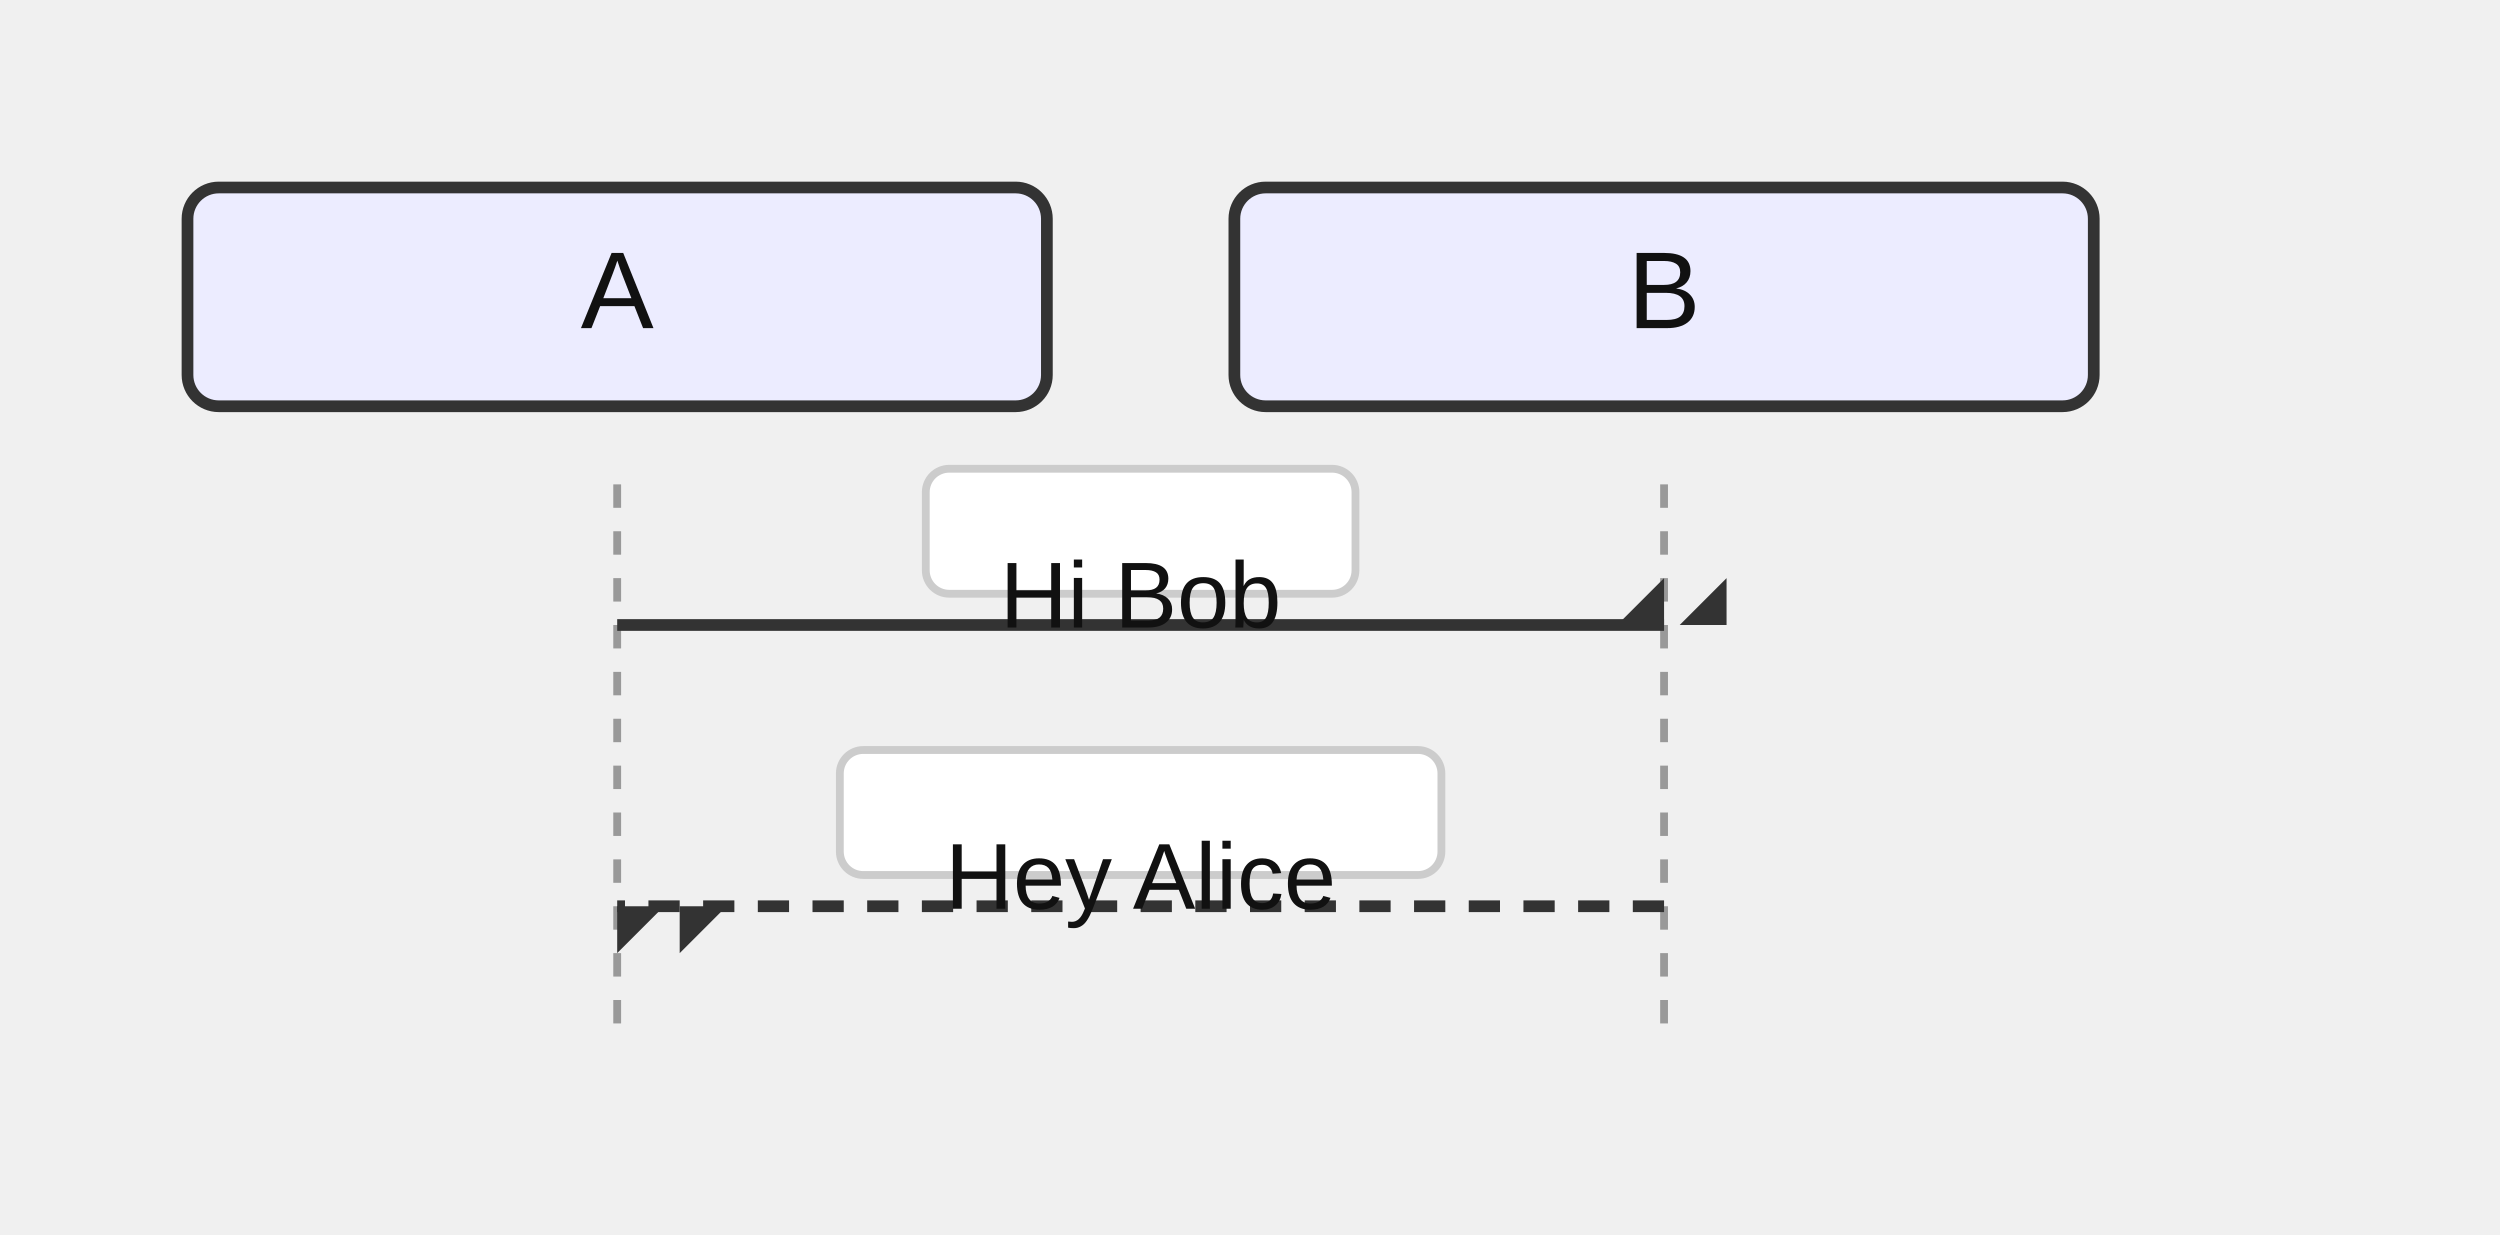
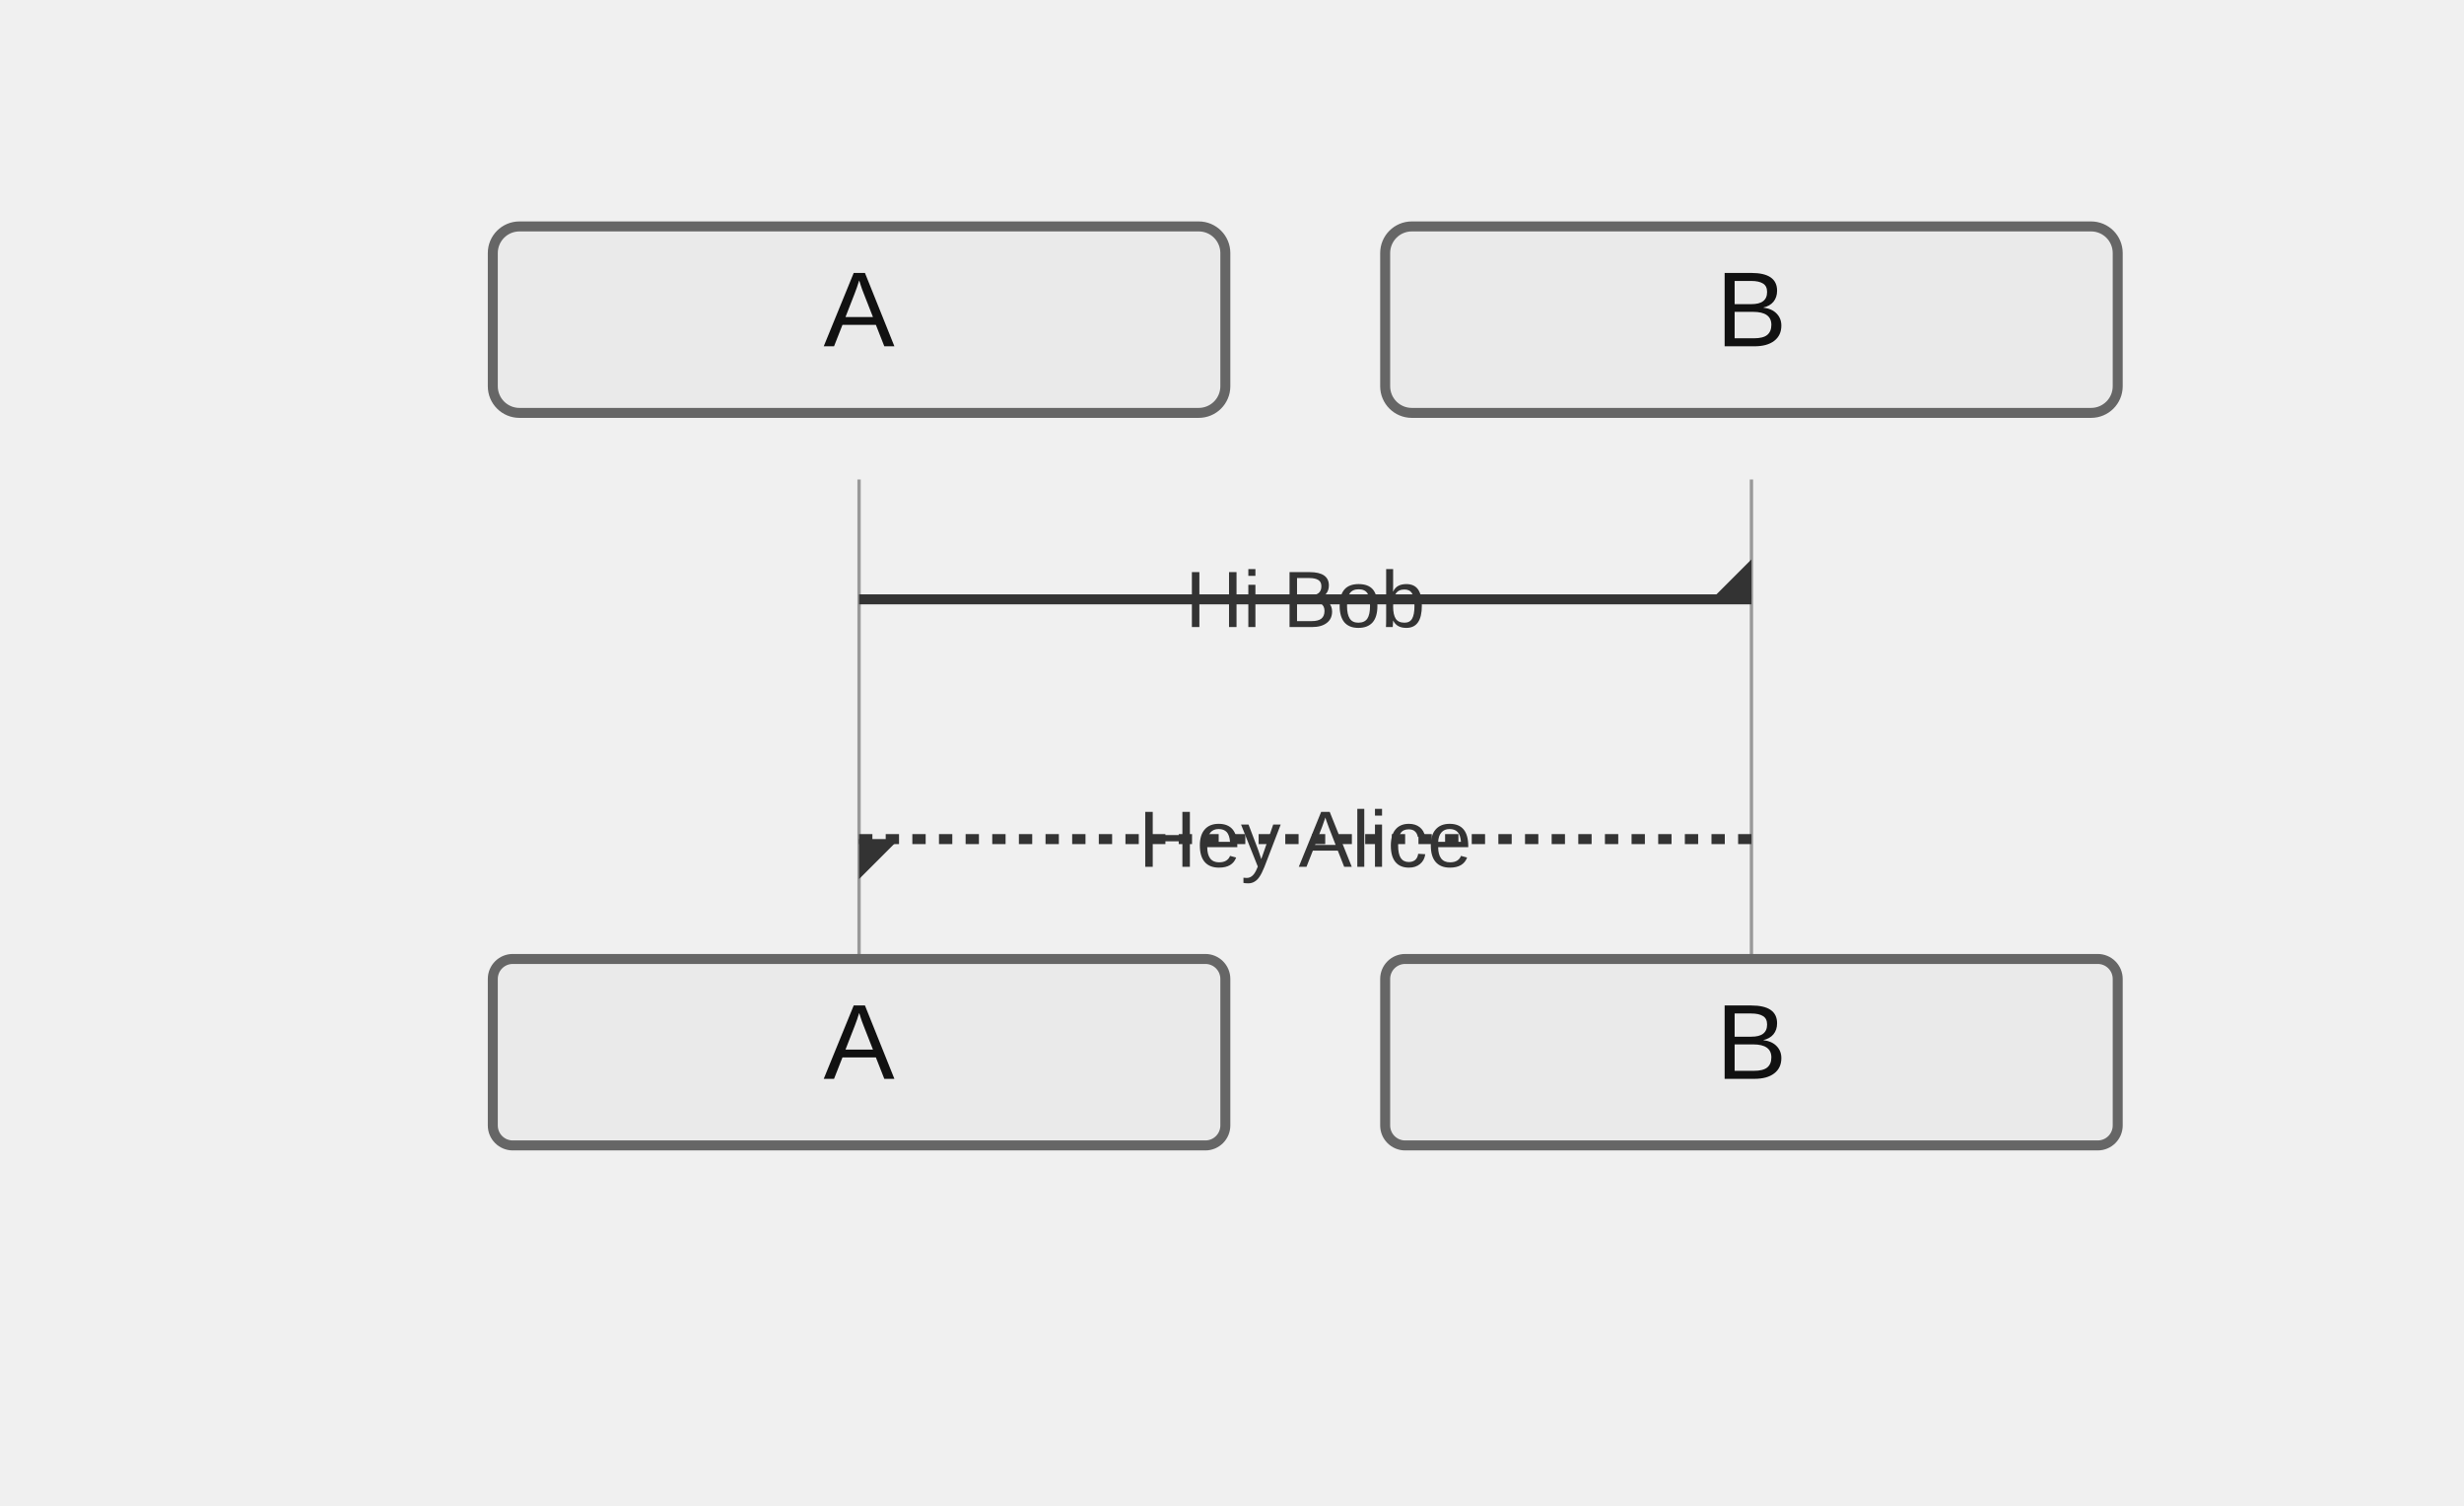
- <svg xmlns="http://www.w3.org/2000/svg" width="320" height="158" viewBox="0 0 320 158">
+ <svg xmlns="http://www.w3.org/2000/svg" width="370" height="226" viewBox="-50 -10 370 226">
  <style>
-     .actor-rect { fill: #ECECFF; stroke: #333; stroke-width: 1.5px; }
-     .actor-label { font-family: Arial, sans-serif; font-size: 14px; fill: #111; }
-     .lifeline { stroke: #999; stroke-dasharray: 3 3; }
-     .activation { fill: #f2f2f2; stroke: #666; stroke-width: 1px; }
+     .actor-rect { fill: #eaeaea; stroke: #666; stroke-width: 1.5px; }
+     .actor-label { font-family: "Trebuchet MS", Verdana, Arial, sans-serif; font-size: 16px; fill: #111; }
+     .lifeline { stroke: #999; stroke-width: 0.5px; }
+     .activation { fill: #f4f4f4; stroke: #666; stroke-width: 1px; }
    .msg-line { stroke: #333; stroke-width: 1.5px; fill: none; }
-     .msg-line.dotted { stroke-dasharray: 4 3; }
+     .msg-line.dotted { stroke-dasharray: 2 2; }
    .msg-line.thick { stroke-width: 3px; }
-     .msg-label { font-family: Arial, sans-serif; font-size: 12px; fill: #111; dominant-baseline: hanging; }
-     .msg-label-bg { fill: #ffffff; stroke: #cccccc; stroke-width: 1px; rx: 3; }
-     .msg-badge { fill: #fff; stroke: #999; stroke-width: 1px; }
-     .msg-badge-text { font-family: Arial, sans-serif; font-size: 10px; fill: #333; dominant-baseline: middle; }
+     .msg-label { font-family: "Trebuchet MS", Verdana, Arial, sans-serif; font-size: 12px; fill: #333; dominant-baseline: central; }
    .arrowhead { fill: #333; }
    .openhead { fill: none; stroke: #333; stroke-width: 1.5px; }
    .crosshead { stroke: #333; stroke-width: 1.5px; }
-     .note { fill: #fff8dc; stroke: #d2b48c; stroke-width: 1px; }
-     .note-text { font-family: Arial, sans-serif; font-size: 12px; fill: #333; }
+     .note { fill: #fff5ad; stroke: #aaaa33; stroke-width: 1px; }
+     .note-text { font-family: "Trebuchet MS", Verdana, Arial, sans-serif; font-size: 12px; fill: #333; }
    .group-frame { fill: none; stroke: #999; stroke-width: 1px; rx: 4; }
    .group-title { font-family: Arial, sans-serif; font-size: 12px; fill: #333; }
    .group-title-bg { fill: #ffffff; stroke: #999; stroke-width: 1px; rx: 3; }
  </style>
  <g class="actor" transform="translate(24,24)">
-     <rect class="actor-rect" width="110" height="28" rx="4" />
+     <rect class="actor-rect" width="110" height="28" rx="4" fill="#eaeaea" stroke="#666" />
    <text class="actor-label" x="55" y="18" text-anchor="middle">A</text>
  </g>
  <g class="actor" transform="translate(158,24)">
-     <rect class="actor-rect" width="110" height="28" rx="4" />
+     <rect class="actor-rect" width="110" height="28" rx="4" fill="#eaeaea" stroke="#666" />
    <text class="actor-label" x="55" y="18" text-anchor="middle">B</text>
  </g>
  <line class="lifeline" x1="79" y1="62" x2="79" y2="134" />
  <line class="lifeline" x1="213" y1="62" x2="213" y2="134" />
  <path class="msg-line solid" d="M 79 80 L 213 80" />
  <path class="arrowhead" transform="translate(213,80) rotate(0.00)" d="M 0 0 L 0 -6 L -6 0 Z" />
-   <path class="arrowhead" transform="translate(221,80) rotate(0.00)" d="M 0 0 L 0 -6 L -6 0 Z" />
-   <rect class="msg-label-bg" x="118.5" y="60" width="55" height="16" rx="3" />
-   <text class="msg-label" x="146" y="72" text-anchor="middle">Hi Bob</text>
+   <text class="msg-label" x="146" y="80" text-anchor="middle">Hi Bob</text>
  <path class="msg-line dotted" d="M 213 116 L 79 116" />
  <path class="arrowhead" transform="translate(79,116) rotate(180.00)" d="M 0 0 L 0 -6 L -6 0 Z" />
-   <path class="arrowhead" transform="translate(87,116) rotate(180.00)" d="M 0 0 L 0 -6 L -6 0 Z" />
-   <rect class="msg-label-bg" x="107.5" y="96" width="77" height="16" rx="3" />
-   <text class="msg-label" x="146" y="108" text-anchor="middle">Hey Alice</text>
+   <text class="msg-label" x="146" y="116" text-anchor="middle">Hey Alice</text>
+   <g class="actor" transform="translate(24,134)">
+     <rect class="actor-rect" width="110" height="28" rx="3" fill="#eaeaea" stroke="#666" />
+     <text class="actor-label" x="55" y="18" text-anchor="middle">A</text>
+   </g>
+   <g class="actor" transform="translate(158,134)">
+     <rect class="actor-rect" width="110" height="28" rx="3" fill="#eaeaea" stroke="#666" />
+     <text class="actor-label" x="55" y="18" text-anchor="middle">B</text>
+   </g>
</svg>
